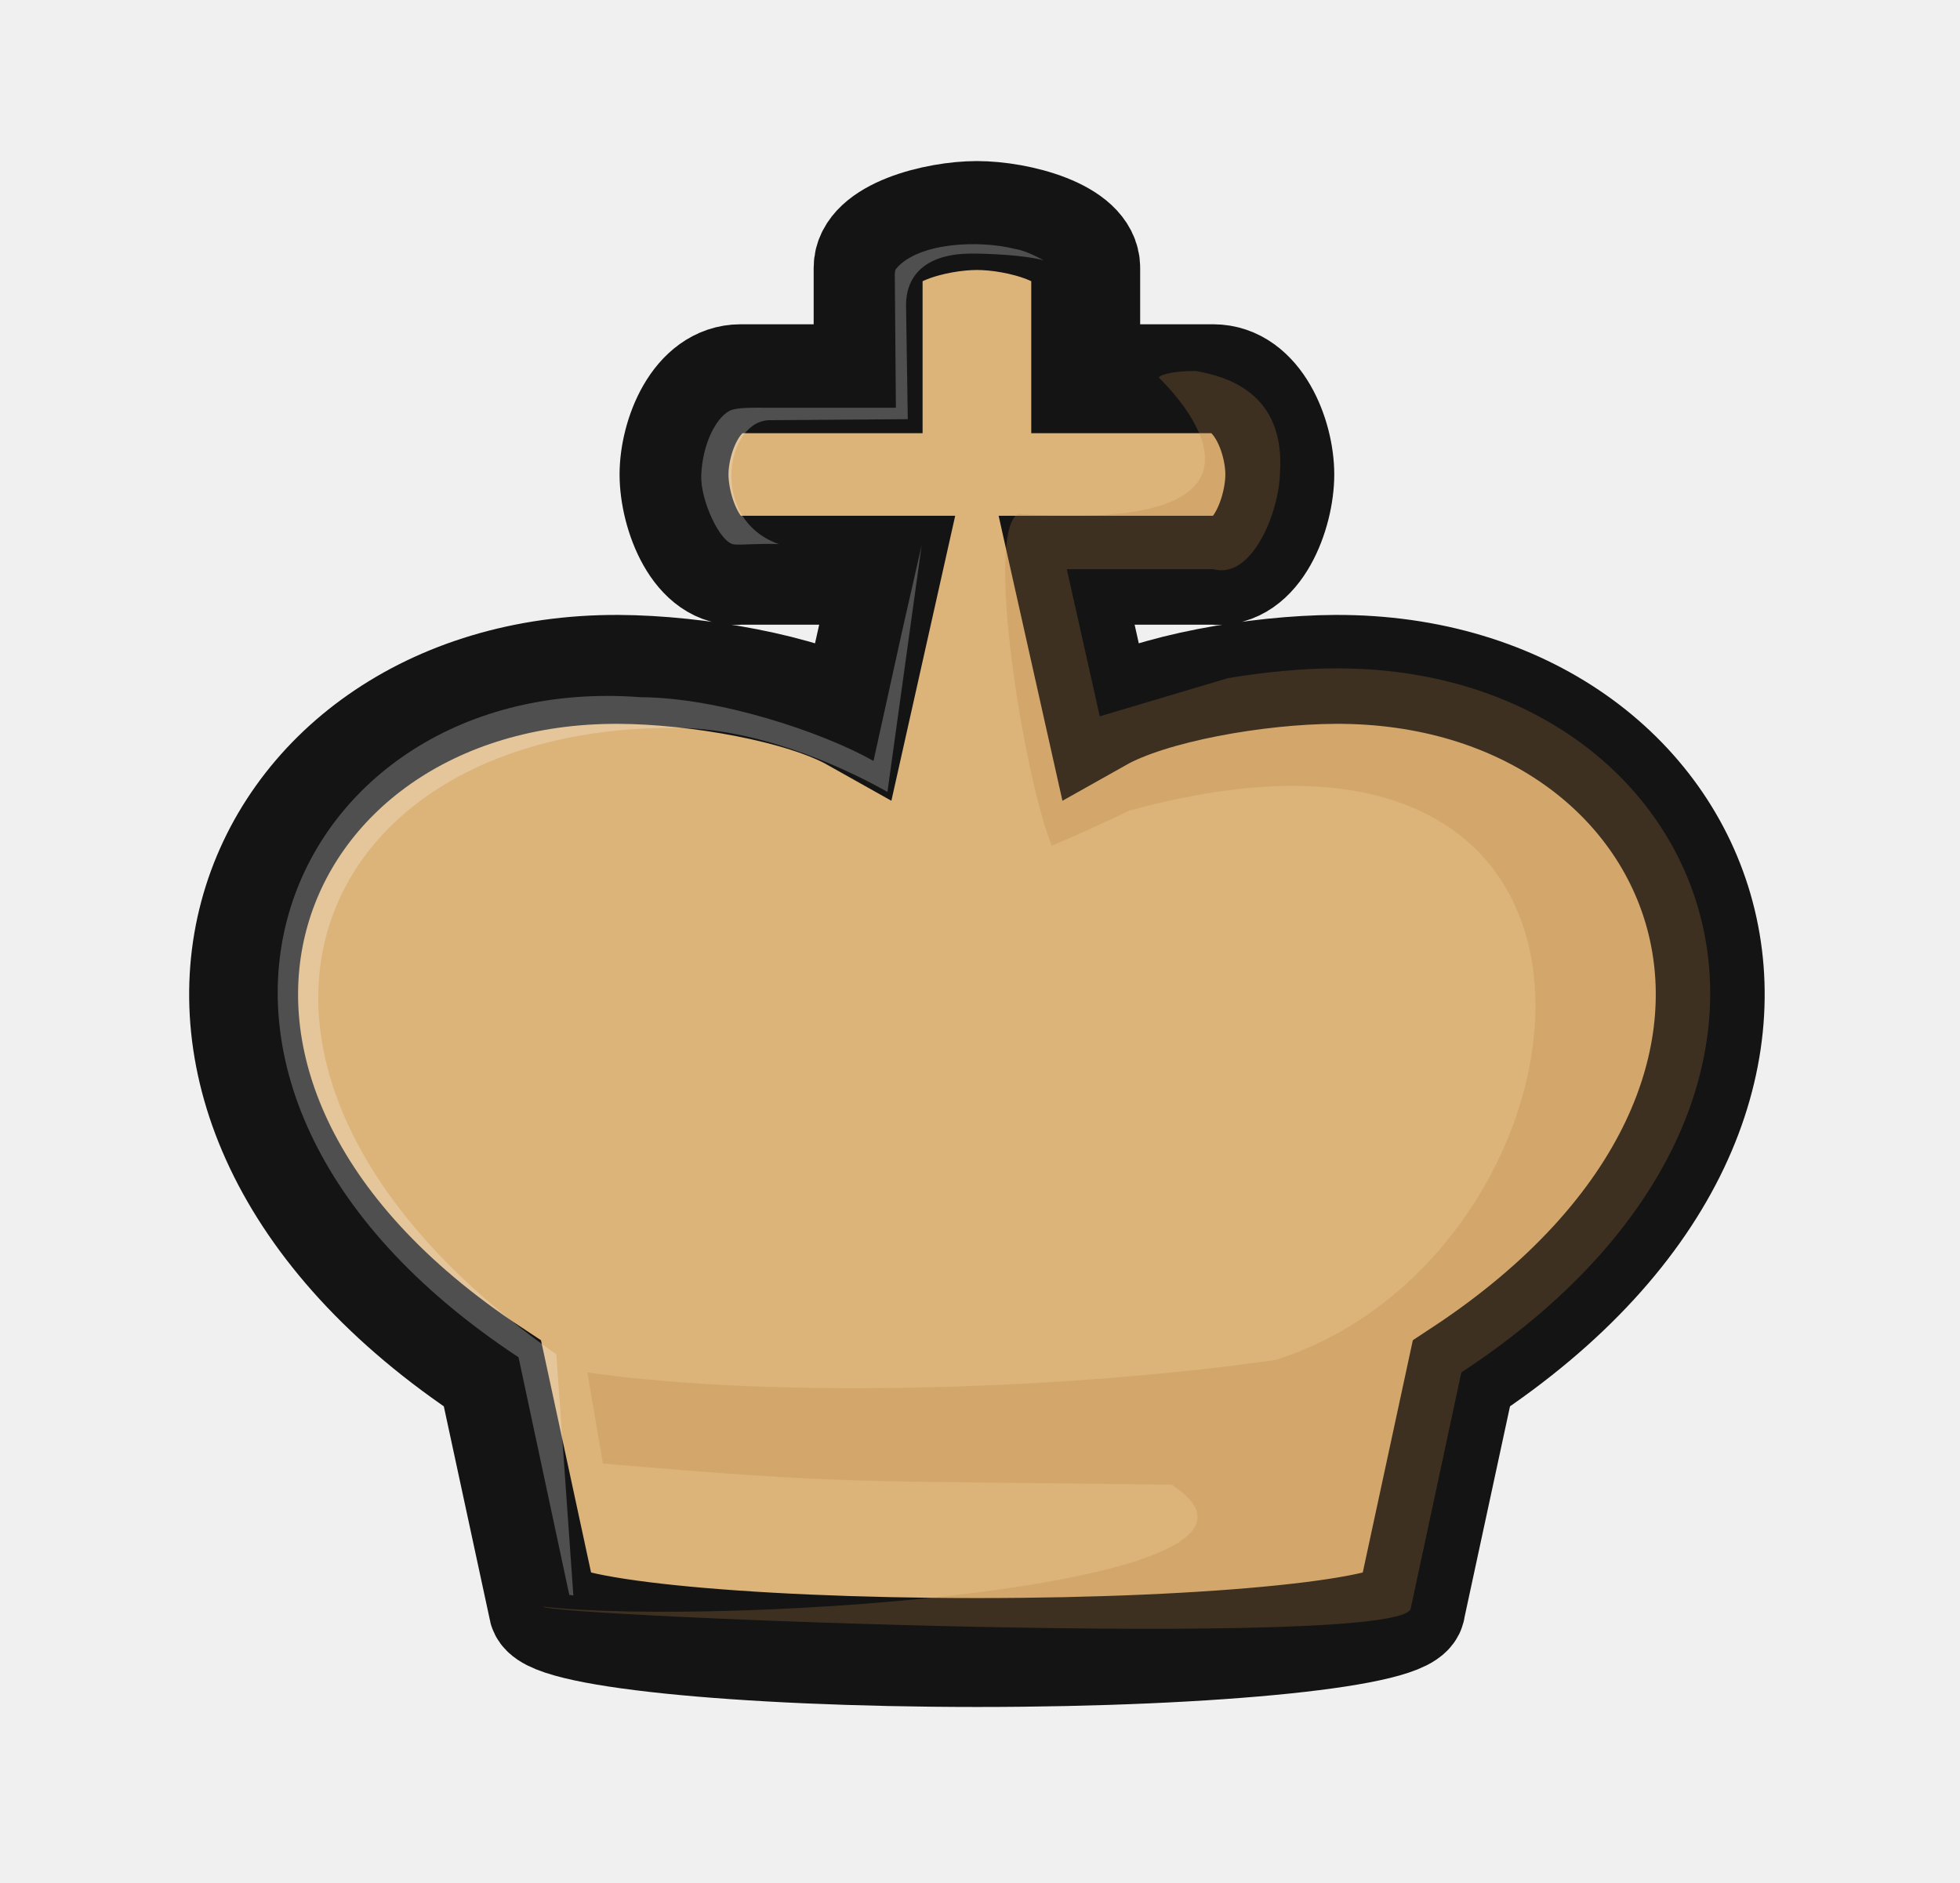
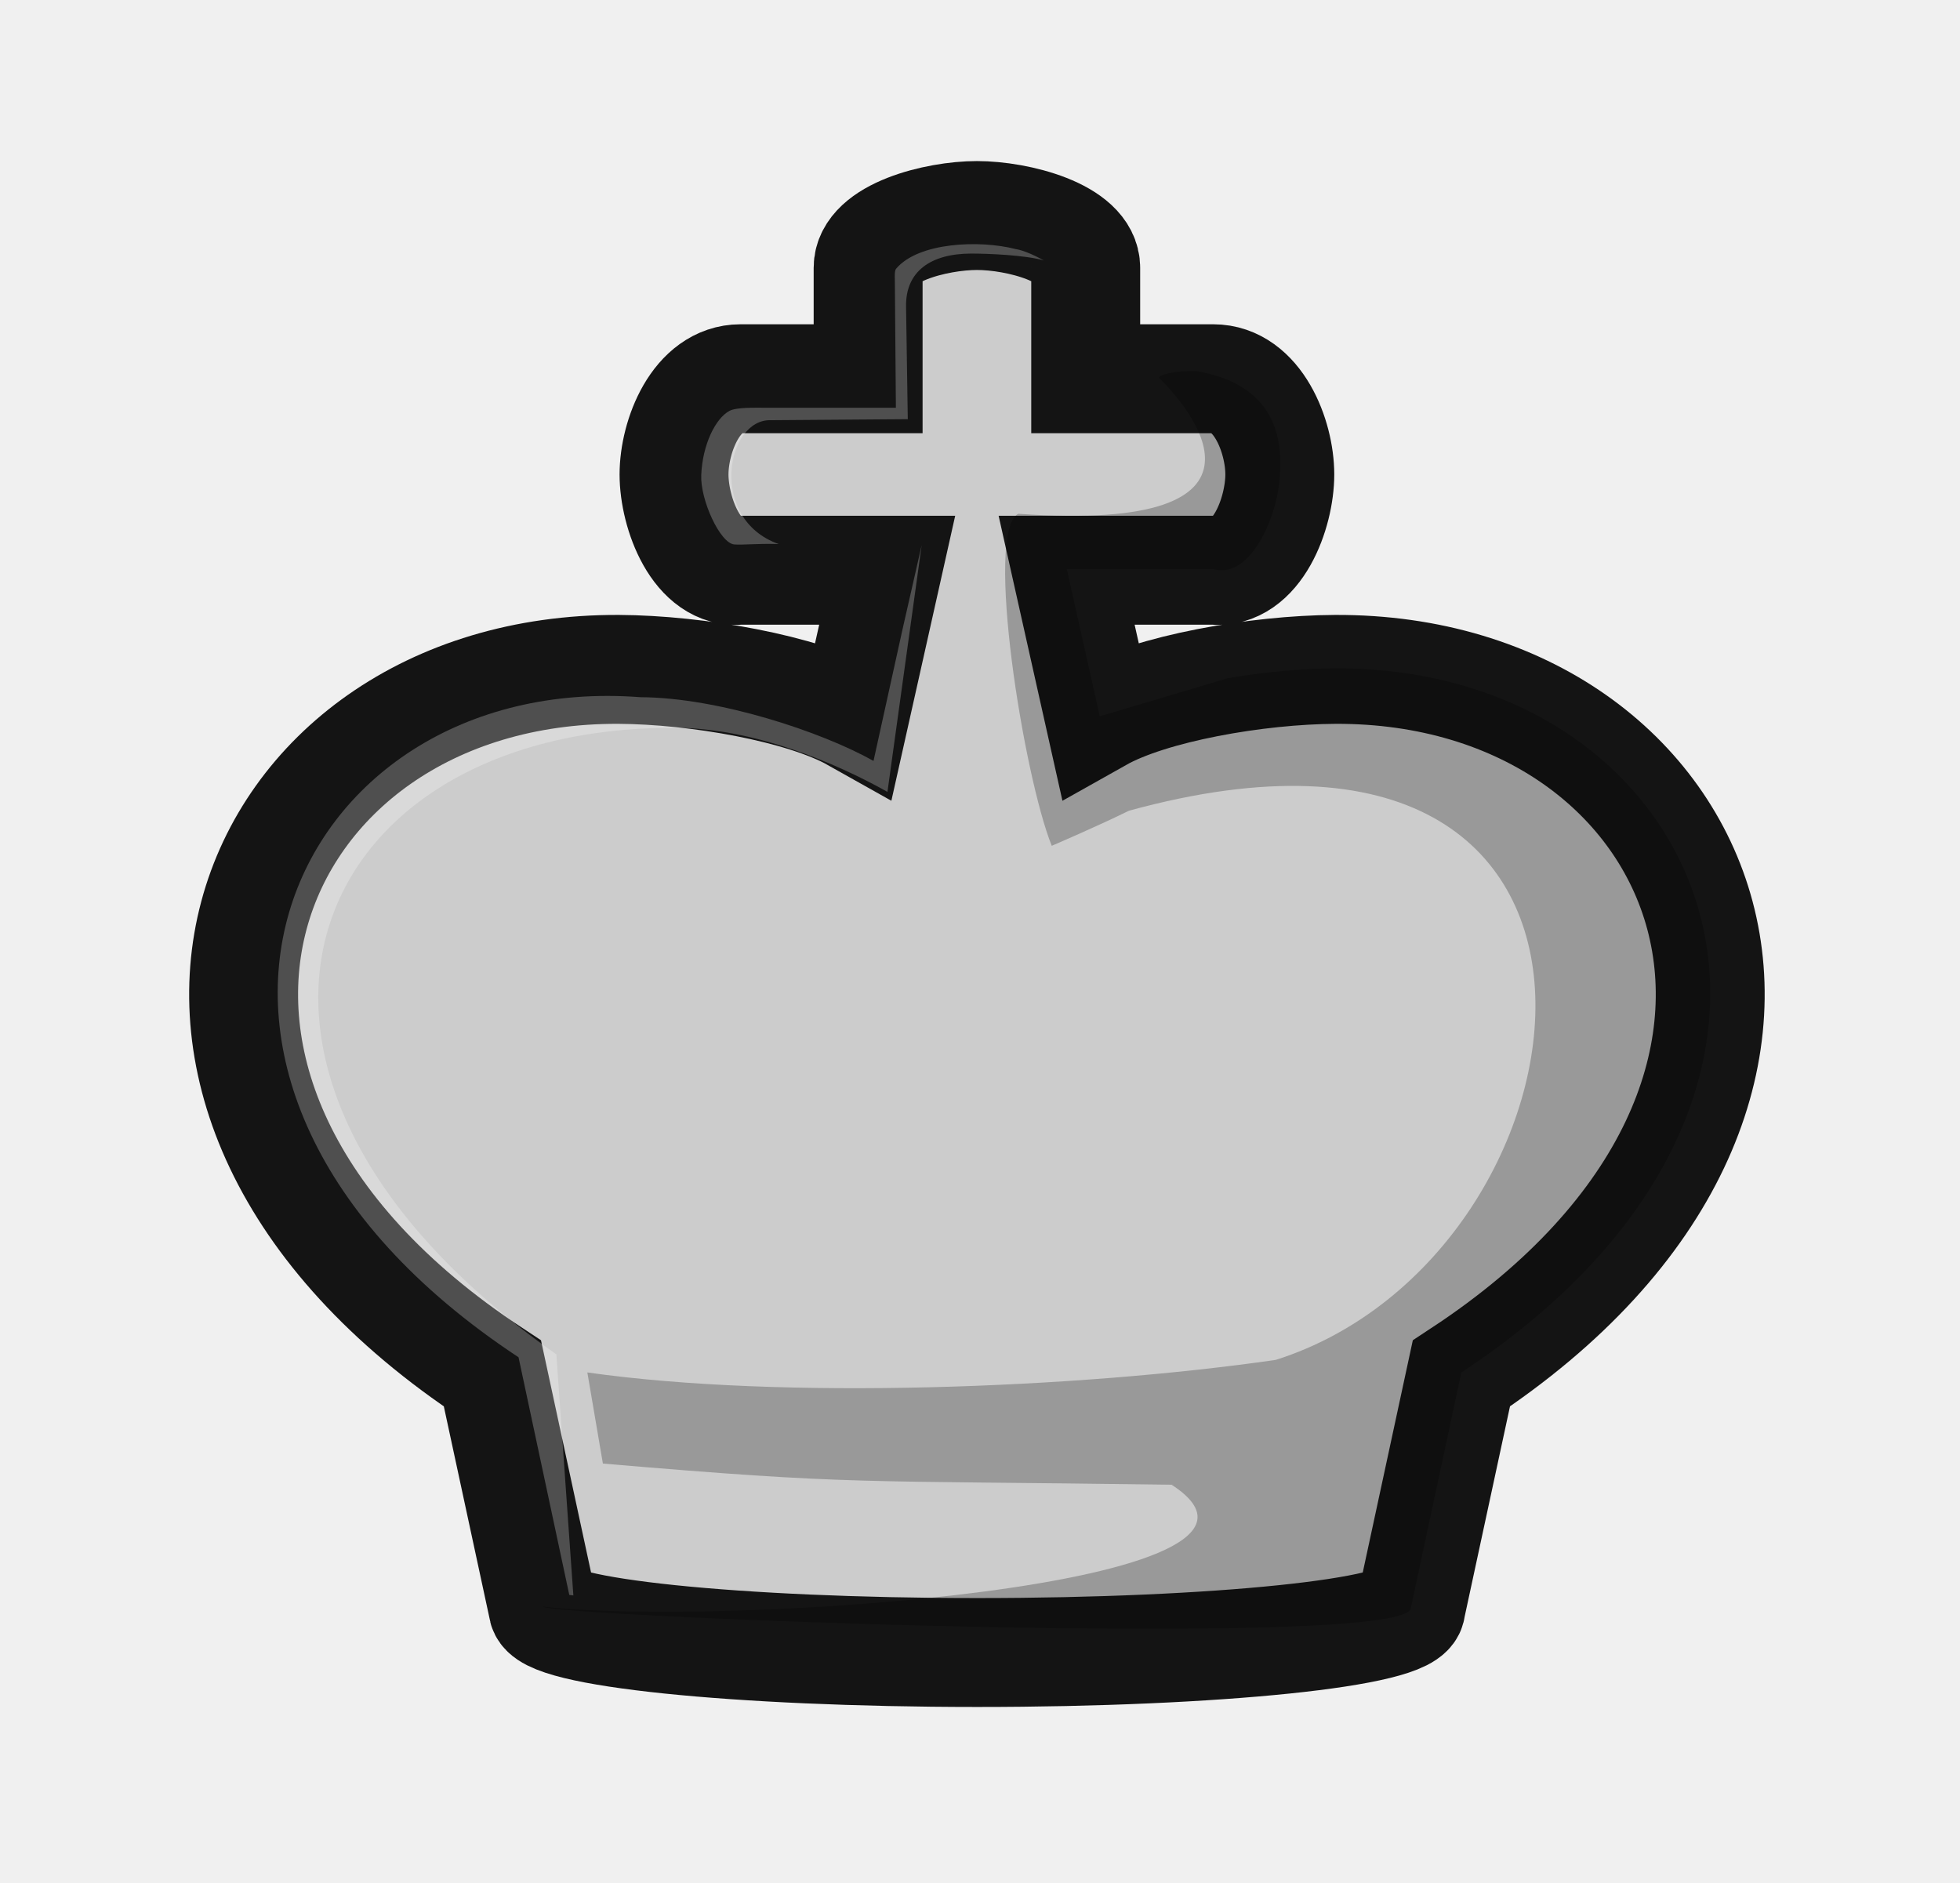
<svg xmlns="http://www.w3.org/2000/svg" width="102" height="98" viewBox="0 0 102 98" fill="none">
-   <path fill-rule="evenodd" clip-rule="evenodd" d="M50.882 86.006C63.339 86.006 73.423 84.96 73.423 83.673L76.051 71.483C98.251 56.872 89.151 34.758 69.491 34.838C65.412 34.857 59.908 35.828 57.223 37.338L55.508 29.678H63.136C65.427 29.921 66.602 26.689 66.602 24.694C66.602 22.701 65.443 19.711 63.136 19.711H56.501V13.935C56.501 12.123 52.968 11.217 50.841 11.217C48.714 11.217 45.178 12.123 45.178 13.935V19.711H38.543C36.232 19.711 35.077 22.701 35.077 24.694C35.077 26.689 36.252 29.923 38.543 29.678H46.17L44.455 37.338C41.772 35.83 36.269 34.857 32.188 34.838C12.53 34.758 3.429 56.872 25.627 71.483L28.255 83.673C28.255 84.96 38.341 86.001 50.796 86.006H50.841H50.882Z" fill="#DCB379" stroke="#141414" stroke-width="5.668" />
-   <path opacity="0.25" fill-rule="evenodd" clip-rule="evenodd" d="M62.241 19.312C61.164 19.293 60.345 19.492 60.31 19.657C61.755 21.062 67.668 27.772 52.99 26.741C51.223 27.686 53.283 40.433 54.734 44.02C54.734 44.02 57.124 42.999 58.749 42.195C87.662 34.25 83.634 65.308 66.393 70.776C56.102 72.262 40.71 72.869 30.566 71.43L31.375 76.172C44.582 77.298 44.293 77.039 60.97 77.274C69.195 82.584 37.568 84.681 28.265 83.618C28.446 84.11 73.366 85.907 73.421 83.686L76.049 71.43C98.247 56.819 89.151 34.707 69.493 34.786C67.777 34.786 65.817 34.978 63.913 35.292L57.233 37.282L55.518 29.624H63.144C65.155 30.173 66.557 26.672 66.61 24.639C66.906 20.434 63.809 19.588 62.247 19.312H62.241Z" fill="#B88445" />
-   <path opacity="0.25" fill-rule="evenodd" clip-rule="evenodd" d="M52.841 12.96C50.996 12.487 47.804 12.597 46.633 13.987C46.547 14.092 46.566 14.389 46.568 14.54L46.623 21.221H39.861C39.281 21.221 38.32 21.191 37.961 21.385C37.237 21.77 36.557 23.141 36.493 24.729C36.44 26.017 37.472 28.271 38.21 28.335C38.674 28.372 39.338 28.281 40.525 28.316C36.836 27.008 37.787 21.772 40.133 21.869L47.242 21.817L47.152 15.945C47.125 14.133 48.425 13.197 50.553 13.197C51.39 13.197 53.35 13.272 54.322 13.554C53.305 12.992 52.839 12.963 52.839 12.963L52.841 12.96ZM46.966 32.763L45.458 39.602C42.775 38.094 37.409 36.303 33.33 36.286C14.892 34.879 5.1 56.192 26.985 70.64L29.626 83.008L29.838 83.036L28.953 70.489C8.37 56.023 15.511 37.799 35.169 37.88C39.25 37.898 43.5 39.707 46.184 41.214L47.963 28.38L46.966 32.763Z" fill="white" />
+   <path fill-rule="evenodd" clip-rule="evenodd" d="M50.882 86.006C63.339 86.006 73.423 84.96 73.423 83.673L76.051 71.483C98.251 56.871 89.151 34.758 69.491 34.838C65.412 34.857 59.908 35.828 57.223 37.338L55.508 29.678H63.136C65.427 29.921 66.602 26.689 66.602 24.694C66.602 22.7 65.443 19.711 63.136 19.711H56.501V13.935C56.501 12.123 52.968 11.217 50.841 11.217C48.714 11.217 45.178 12.123 45.178 13.935V19.711H38.543C36.232 19.711 35.077 22.7 35.077 24.694C35.077 26.689 36.252 29.923 38.543 29.678H46.17L44.455 37.338C41.772 35.83 36.269 34.857 32.188 34.838C12.53 34.758 3.429 56.871 25.627 71.483L28.255 83.673C28.255 84.96 38.341 86.001 50.796 86.006H50.841H50.882Z" fill="#CCCCCC" stroke="#141414" stroke-width="5.668" />
+   <path opacity="0.25" fill-rule="evenodd" clip-rule="evenodd" d="M62.241 19.311C61.164 19.293 60.345 19.492 60.31 19.657C61.755 21.062 67.668 27.772 52.99 26.741C51.223 27.686 53.283 40.433 54.734 44.02C54.734 44.02 57.124 42.998 58.749 42.195C87.662 34.25 83.634 65.308 66.393 70.776C56.102 72.262 40.71 72.869 30.566 71.43L31.375 76.172C44.582 77.298 44.293 77.039 60.97 77.274C69.195 82.583 37.568 84.681 28.265 83.618C28.446 84.11 73.366 85.907 73.421 83.686L76.049 71.43C98.247 56.819 89.151 34.707 69.493 34.786C67.777 34.786 65.817 34.978 63.913 35.292L57.233 37.282L55.518 29.624H63.144C65.155 30.173 66.557 26.672 66.61 24.639C66.906 20.434 63.809 19.588 62.247 19.311H62.241Z" fill="black" />
+   <path opacity="0.25" fill-rule="evenodd" clip-rule="evenodd" d="M52.841 12.959C50.996 12.487 47.804 12.597 46.633 13.987C46.547 14.092 46.566 14.388 46.568 14.54L46.623 21.221H39.861C39.281 21.221 38.32 21.191 37.961 21.385C37.237 21.77 36.557 23.141 36.493 24.729C36.44 26.016 37.472 28.271 38.21 28.335C38.674 28.372 39.338 28.28 40.525 28.316C36.836 27.008 37.787 21.772 40.133 21.869L47.242 21.816L47.152 15.945C47.125 14.133 48.425 13.197 50.553 13.197C51.39 13.197 53.35 13.272 54.322 13.554C53.305 12.991 52.839 12.963 52.839 12.963L52.841 12.959ZM46.966 32.762L45.458 39.602C42.775 38.094 37.409 36.303 33.33 36.286C14.892 34.879 5.1 56.191 26.985 70.64L29.626 83.008L29.838 83.035L28.953 70.489C8.37 56.023 15.511 37.799 35.169 37.88C39.25 37.898 43.5 39.706 46.184 41.214L47.963 28.38L46.966 32.762Z" fill="white" />
</svg>
